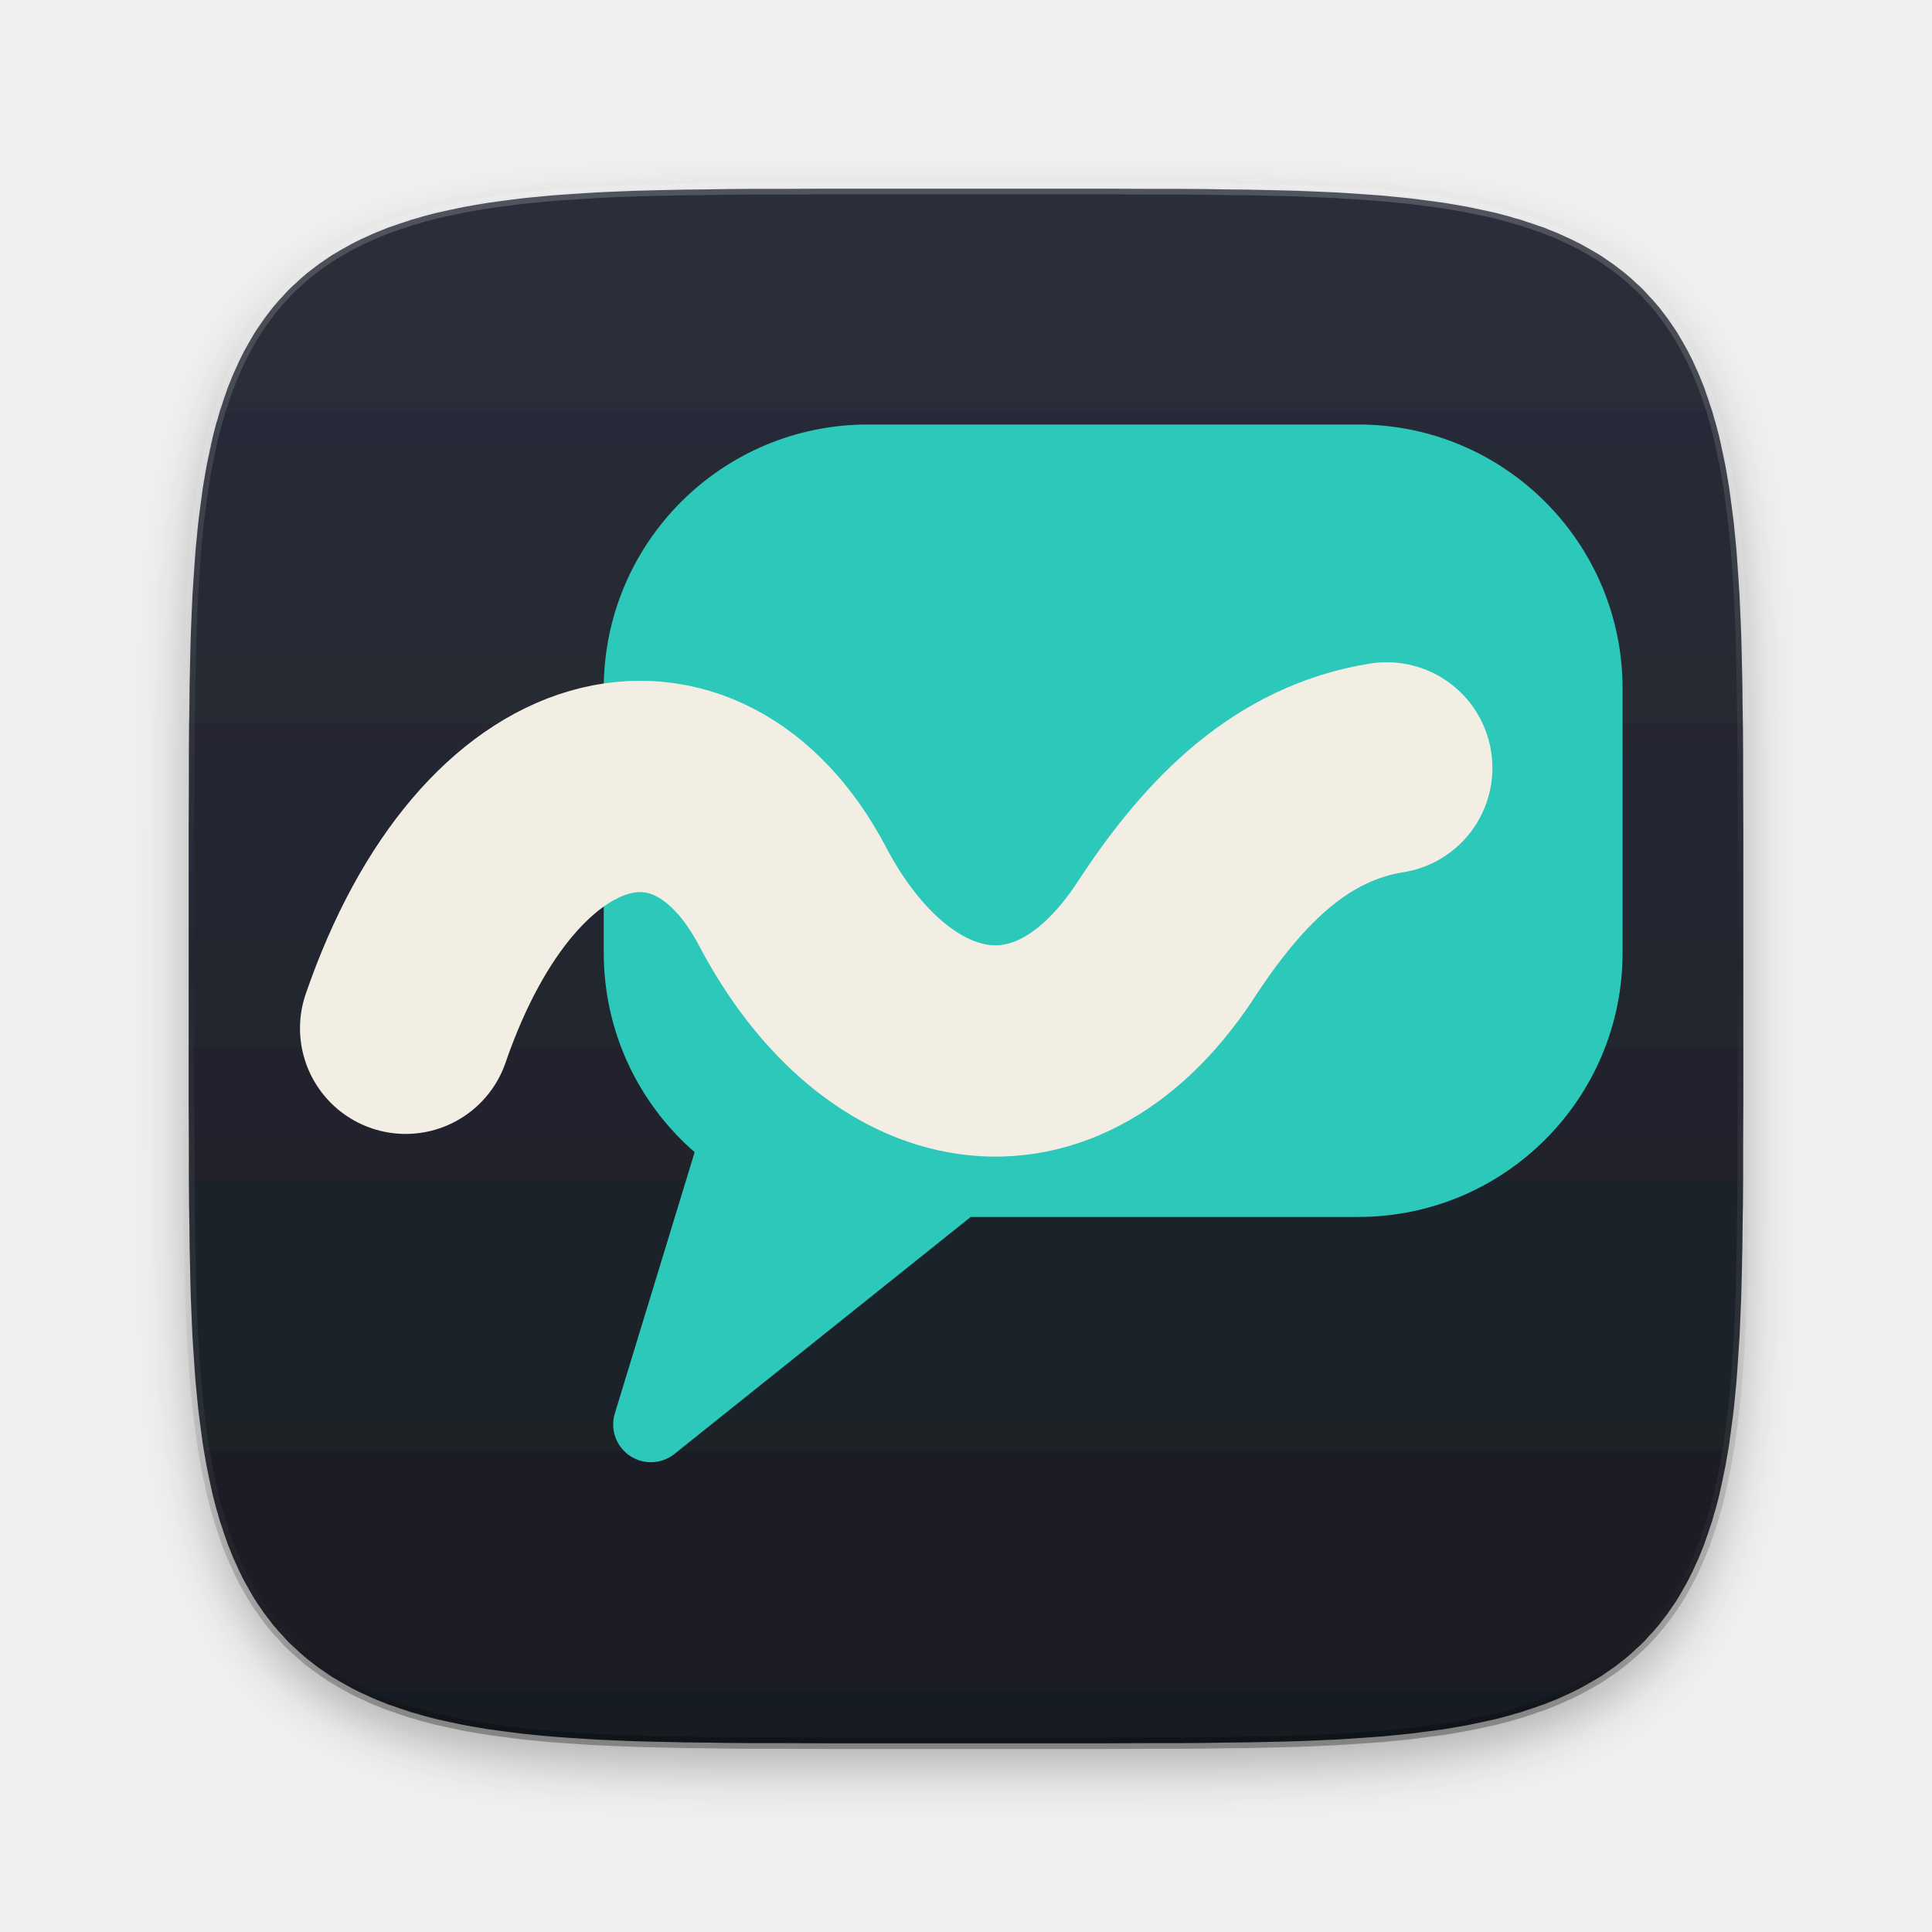
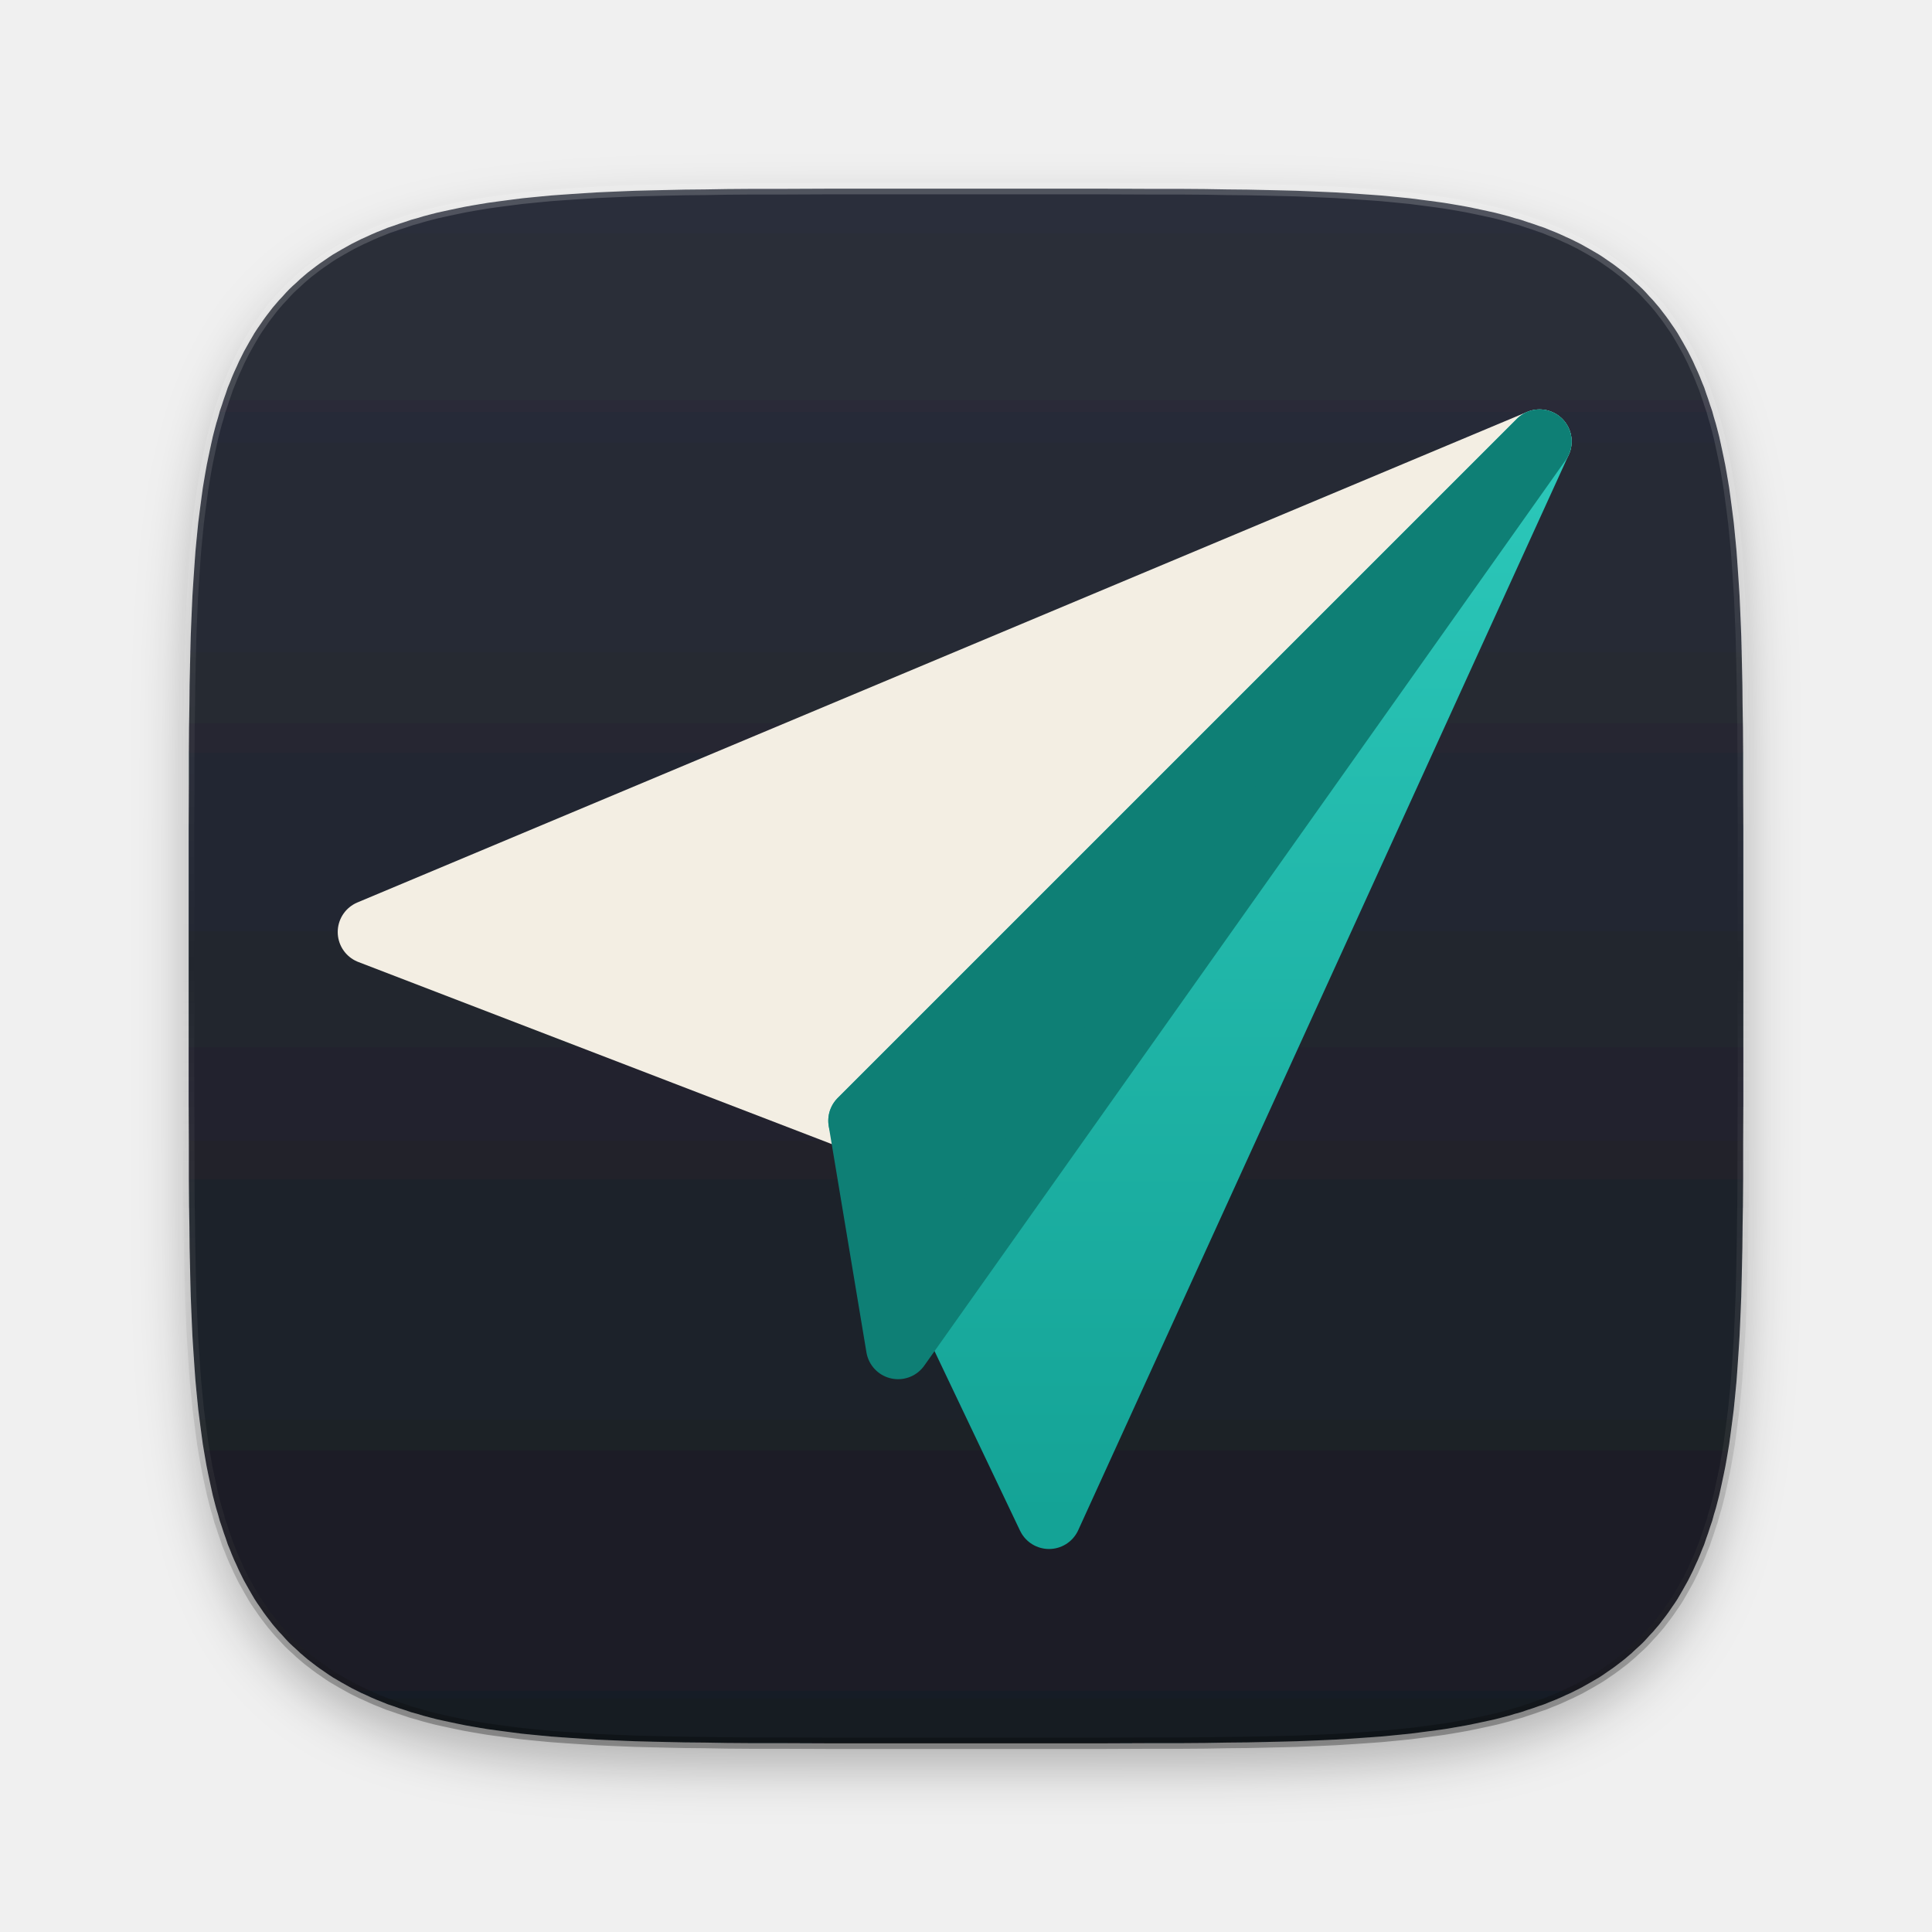
<svg xmlns="http://www.w3.org/2000/svg" viewBox="0 0 1024 1024" width="1024" height="1024">
  <defs>
    <path id="tile" d="M924 512L924 584.7L923.9 608L923.9 624.8L923.8 638.6L923.6 650.4L923.5 660.9L923.3 670.3L923.1 679L922.9 687L922.6 694.5L922.3 701.5L922 708.2L921.6 714.5L921.2 720.5L920.8 726.3L920.4 731.8L919.9 737.1L919.4 742.2L918.9 747.2L918.3 751.9L917.7 756.5L917.1 761L916.5 765.4L915.8 769.6L915.1 773.7L914.4 777.6L913.6 781.5L912.8 785.3L912 789L911.2 792.6L910.3 796.1L909.4 799.5L908.4 802.8L907.5 806.1L906.4 809.3L905.4 812.4L904.3 815.5L903.3 818.5L902.1 821.4L901 824.2L899.8 827L898.5 829.8L897.3 832.5L896 835.1L894.7 837.7L893.3 840.2L891.9 842.7L890.5 845.1L889.1 847.5L887.6 849.8L886 852.1L884.5 854.3L882.9 856.5L881.2 858.7L879.6 860.8L877.9 862.8L876.1 864.9L874.3 866.8L872.5 868.8L870.7 870.7L868.8 872.5L866.8 874.3L864.9 876.1L862.8 877.9L860.8 879.6L858.7 881.2L856.5 882.9L854.3 884.5L852.1 886L849.8 887.6L847.5 889.1L845.1 890.5L842.7 891.9L840.2 893.3L837.7 894.7L835.1 896L832.5 897.3L829.8 898.5L827 899.8L824.2 901L821.4 902.1L818.5 903.3L815.5 904.3L812.4 905.4L809.3 906.4L806.1 907.5L802.8 908.4L799.5 909.4L796.1 910.3L792.6 911.2L789 912L785.3 912.8L781.5 913.6L777.6 914.4L773.7 915.1L769.6 915.8L765.4 916.5L761 917.1L756.5 917.7L751.9 918.3L747.2 918.9L742.2 919.4L737.1 919.9L731.8 920.4L726.3 920.8L720.5 921.2L714.5 921.6L708.2 922L701.5 922.3L694.5 922.6L687 922.9L679 923.1L670.3 923.3L660.9 923.5L650.4 923.6L638.6 923.8L624.8 923.9L608 923.9L584.7 924L512 924L439.3 924L416 923.9L399.2 923.9L385.4 923.8L373.6 923.6L363.1 923.5L353.7 923.3L345 923.1L337 922.9L329.5 922.6L322.5 922.3L315.8 922L309.5 921.6L303.5 921.2L297.7 920.8L292.2 920.4L286.9 919.9L281.8 919.4L276.8 918.9L272.1 918.3L267.5 917.7L263 917.1L258.6 916.5L254.4 915.8L250.3 915.1L246.4 914.4L242.5 913.6L238.7 912.8L235 912L231.4 911.2L227.9 910.3L224.5 909.4L221.2 908.4L217.9 907.5L214.7 906.4L211.6 905.4L208.5 904.3L205.5 903.3L202.6 902.1L199.8 901L197 899.8L194.2 898.5L191.5 897.3L188.9 896L186.3 894.7L183.8 893.3L181.3 891.9L178.9 890.5L176.5 889.1L174.2 887.6L171.9 886L169.7 884.5L167.5 882.9L165.3 881.2L163.2 879.6L161.2 877.9L159.1 876.1L157.2 874.3L155.2 872.5L153.3 870.7L151.5 868.8L149.7 866.8L147.9 864.9L146.1 862.8L144.4 860.8L142.8 858.7L141.1 856.5L139.5 854.3L138 852.1L136.4 849.8L134.9 847.5L133.5 845.1L132.1 842.7L130.7 840.2L129.3 837.7L128 835.1L126.7 832.5L125.5 829.8L124.2 827L123 824.2L121.9 821.4L120.7 818.5L119.7 815.5L118.6 812.4L117.6 809.3L116.5 806.1L115.6 802.8L114.6 799.5L113.7 796.1L112.8 792.6L112 789L111.2 785.3L110.4 781.5L109.6 777.6L108.9 773.7L108.2 769.6L107.5 765.4L106.9 761L106.3 756.5L105.7 751.9L105.1 747.2L104.6 742.2L104.1 737.1L103.6 731.8L103.2 726.3L102.8 720.5L102.4 714.5L102 708.2L101.7 701.5L101.4 694.5L101.1 687L100.9 679L100.7 670.3L100.5 660.9L100.4 650.4L100.2 638.6L100.1 624.8L100.1 608L100 584.7L100 512L100 439.3L100.1 416L100.1 399.2L100.2 385.4L100.4 373.6L100.5 363.1L100.7 353.7L100.9 345L101.1 337L101.4 329.5L101.7 322.5L102 315.8L102.4 309.5L102.8 303.5L103.2 297.7L103.6 292.2L104.1 286.9L104.6 281.8L105.1 276.8L105.7 272.1L106.3 267.5L106.9 263L107.5 258.6L108.2 254.4L108.9 250.3L109.6 246.4L110.4 242.5L111.2 238.7L112 235L112.8 231.4L113.7 227.9L114.6 224.5L115.6 221.2L116.5 217.9L117.6 214.7L118.6 211.6L119.7 208.5L120.7 205.5L121.9 202.6L123 199.8L124.2 197L125.5 194.2L126.7 191.5L128 188.9L129.3 186.3L130.7 183.8L132.1 181.3L133.5 178.9L134.9 176.5L136.4 174.2L138 171.9L139.5 169.7L141.1 167.5L142.8 165.3L144.4 163.2L146.1 161.2L147.9 159.1L149.7 157.2L151.5 155.2L153.3 153.3L155.2 151.5L157.2 149.7L159.1 147.9L161.2 146.1L163.2 144.4L165.3 142.8L167.5 141.1L169.7 139.5L171.9 138L174.2 136.4L176.5 134.9L178.9 133.5L181.3 132.1L183.8 130.7L186.3 129.3L188.9 128L191.5 126.7L194.2 125.5L197 124.2L199.8 123L202.6 121.9L205.5 120.7L208.5 119.7L211.6 118.6L214.7 117.6L217.9 116.5L221.2 115.6L224.5 114.6L227.9 113.7L231.4 112.8L235 112L238.7 111.2L242.5 110.4L246.4 109.6L250.3 108.9L254.4 108.2L258.6 107.5L263 106.9L267.5 106.3L272.1 105.7L276.8 105.1L281.8 104.6L286.9 104.1L292.2 103.6L297.7 103.2L303.5 102.8L309.5 102.4L315.8 102L322.5 101.7L329.5 101.4L337 101.1L345 100.9L353.7 100.7L363.1 100.5L373.6 100.4L385.4 100.2L399.2 100.1L416 100.1L439.3 100L512 100L584.7 100L608 100.1L624.8 100.1L638.6 100.2L650.4 100.4L660.9 100.5L670.3 100.7L679 100.9L687 101.1L694.5 101.4L701.5 101.7L708.2 102L714.5 102.4L720.5 102.8L726.3 103.2L731.8 103.6L737.1 104.1L742.2 104.6L747.2 105.1L751.9 105.7L756.5 106.3L761 106.9L765.4 107.5L769.6 108.2L773.7 108.9L777.6 109.6L781.5 110.4L785.3 111.2L789 112L792.6 112.8L796.1 113.7L799.5 114.6L802.8 115.6L806.1 116.5L809.3 117.6L812.4 118.6L815.5 119.7L818.5 120.7L821.4 121.9L824.2 123L827 124.2L829.8 125.5L832.5 126.7L835.1 128L837.7 129.3L840.2 130.7L842.7 132.1L845.1 133.5L847.5 134.9L849.8 136.4L852.1 138L854.3 139.5L856.5 141.1L858.7 142.8L860.8 144.4L862.8 146.1L864.9 147.9L866.8 149.7L868.8 151.5L870.7 153.3L872.5 155.2L874.3 157.2L876.1 159.1L877.9 161.2L879.6 163.2L881.2 165.3L882.9 167.5L884.5 169.7L886 171.9L887.6 174.2L889.1 176.5L890.5 178.9L891.9 181.3L893.3 183.8L894.7 186.3L896 188.9L897.3 191.5L898.5 194.2L899.8 197L901 199.8L902.1 202.6L903.3 205.5L904.3 208.5L905.4 211.6L906.4 214.7L907.5 217.9L908.4 221.2L909.4 224.5L910.3 227.9L911.2 231.4L912 235L912.8 238.7L913.6 242.5L914.4 246.4L915.1 250.3L915.8 254.4L916.5 258.6L917.1 263L917.7 267.5L918.3 272.1L918.9 276.8L919.4 281.8L919.9 286.9L920.4 292.2L920.8 297.7L921.2 303.5L921.6 309.5L922 315.8L922.3 322.5L922.6 329.5L922.9 337L923.1 345L923.3 353.7L923.5 363.1L923.6 373.6L923.8 385.4L923.9 399.2L923.9 416L924 439.3Z" />
    <linearGradient id="paper" x1="0" y1="0" x2="0" y2="1">
      <stop offset="0" stop-color="#2B2F3A" />
      <stop offset="1" stop-color="#191C24" />
    </linearGradient>
    <linearGradient id="rim" x1="0" y1="0" x2="0" y2="1">
      <stop offset="0" stop-color="#fff" stop-opacity="0.18" />
      <stop offset="0.5" stop-color="#fff" stop-opacity="0" />
      <stop offset="1" stop-color="#000" stop-opacity="0.3" />
    </linearGradient>
+     <linearGradient id="accent" gradientUnits="userSpaceOnUse" x1="0" y1="240" x2="0" y2="810">
+       <stop offset="0" stop-color="#2CC8BA" />
+       <stop offset="1" stop-color="#14A396" />
+     </linearGradient>
    <filter id="shadow" x="-10%" y="-10%" width="120%" height="125%">
      <feDropShadow dx="0" dy="12" stdDeviation="14" flood-color="#000" flood-opacity="0.28" />
    </filter>
    <clipPath id="clip">
      <use href="#tile" />
    </clipPath>
-     <path id="stroke" d="M215 530 C265 385 370 365 420 460 C470 555 560 575 620 480 C650 435 685 400 735 392" />
-     <linearGradient id="accent" gradientUnits="userSpaceOnUse" x1="0" y1="230" x2="0" y2="750">
-       <stop offset="0" stop-color="#2CC8BA" />
-       <stop offset="1" stop-color="#14A396" />
-     </linearGradient>
-     <mask id="gap" maskUnits="userSpaceOnUse" x="0" y="0" width="1024" height="1024">
-       <rect width="1024" height="1024" fill="#fff" />
-       <use href="#stroke" fill="none" stroke="#000" stroke-width="140" stroke-linecap="round" />
-     </mask>
-     <filter id="lift" filterUnits="userSpaceOnUse" x="0" y="0" width="1024" height="1024">
-       <feDropShadow dx="0" dy="8" stdDeviation="8" flood-color="#000" flood-opacity="0.16" />
-     </filter>
  </defs>
  <use href="#tile" fill="url(#paper)" filter="url(#shadow)" />
  <g clip-path="url(#clip)">
-     <g transform="translate(0 15)">
-       <g fill="#2CC8BA" stroke="#2CC8BA" stroke-width="40" stroke-linejoin="round">
-         <rect x="340" y="230" width="500" height="380" rx="120" />
-         <path d="M400 560 L520 600 L345 740 Z" />
-       </g>
-       <use href="#stroke" fill="none" stroke="#F3EEE3" stroke-width="112" stroke-linecap="round" />
+     <g transform="translate(-4 -6)">
+       <path d="M200 500 L820 240 L460 600 Z" fill="#F3EEE3" stroke="#F3EEE3" stroke-width="34" stroke-linejoin="round" />
+       <path d="M460 600 L820 240 L560 810 Z" fill="url(#accent)" stroke="url(#accent)" stroke-width="34" stroke-linejoin="round" />
+       <path d="M460 600 L820 240 L480 720 Z" fill="#0E7F75" stroke="#0E7F75" stroke-width="34" stroke-linejoin="round" />
    </g>
  </g>
  <use href="#tile" fill="none" stroke="url(#rim)" stroke-width="6" />
</svg>
